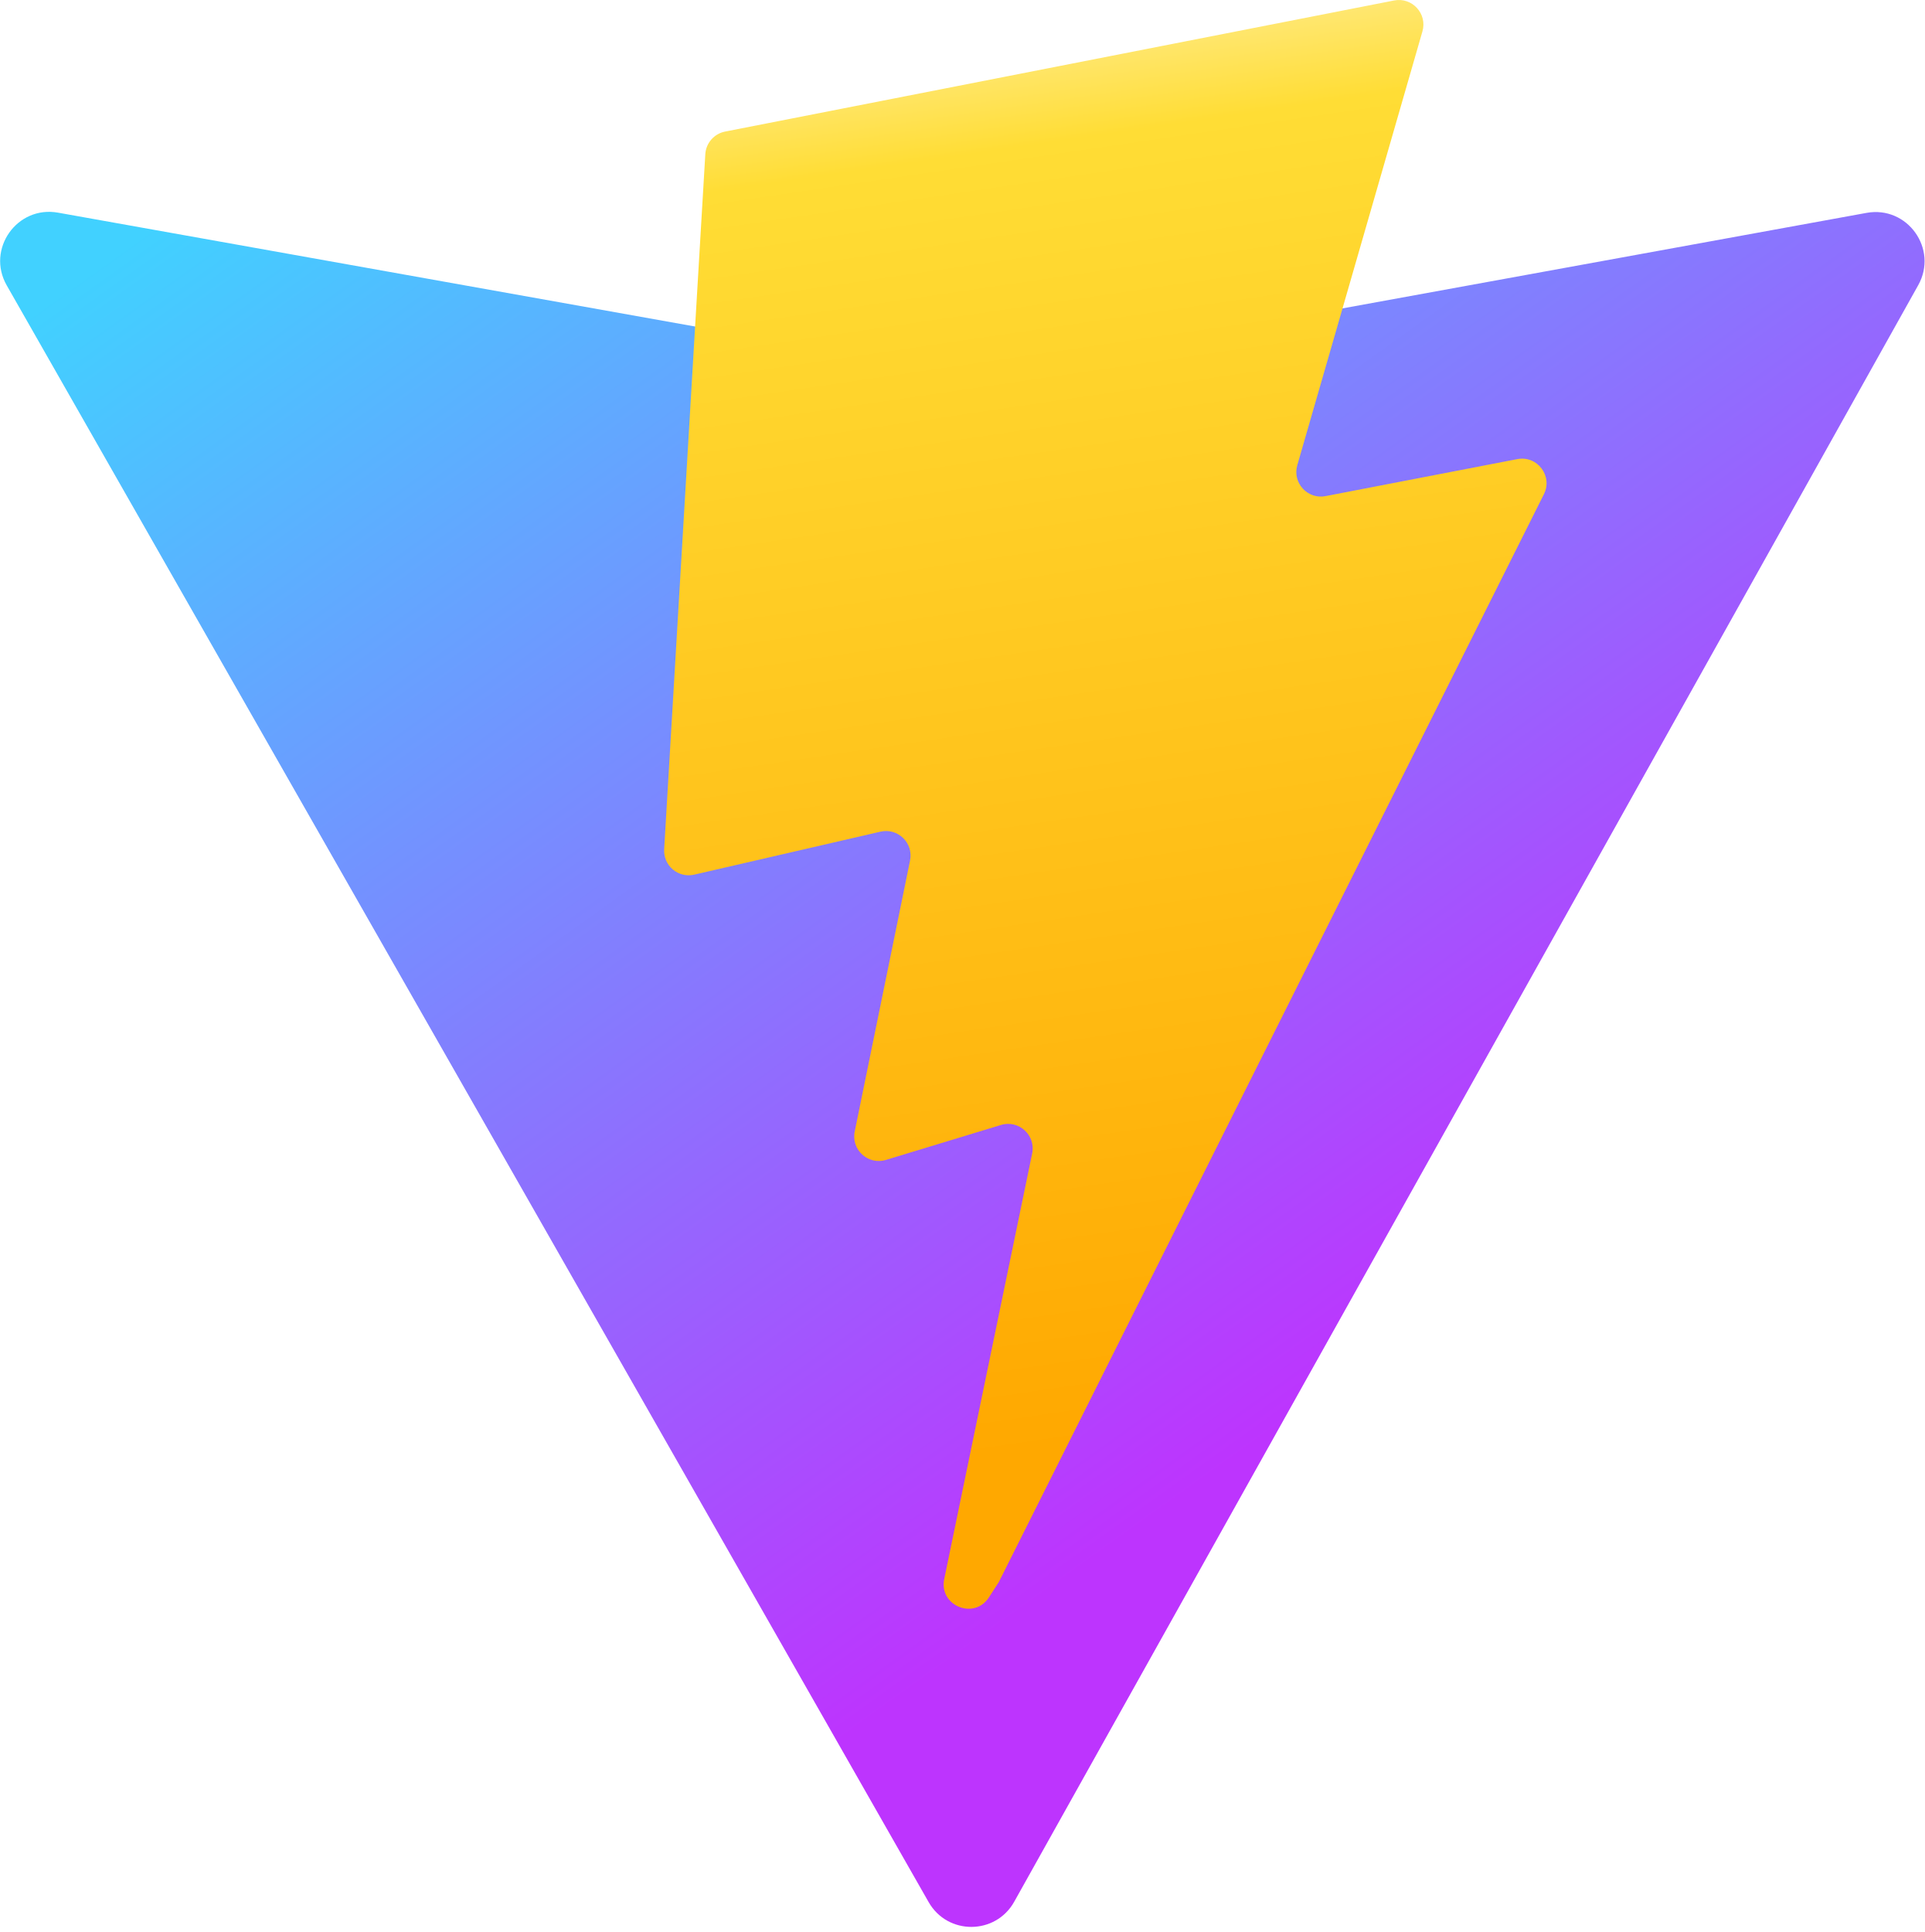
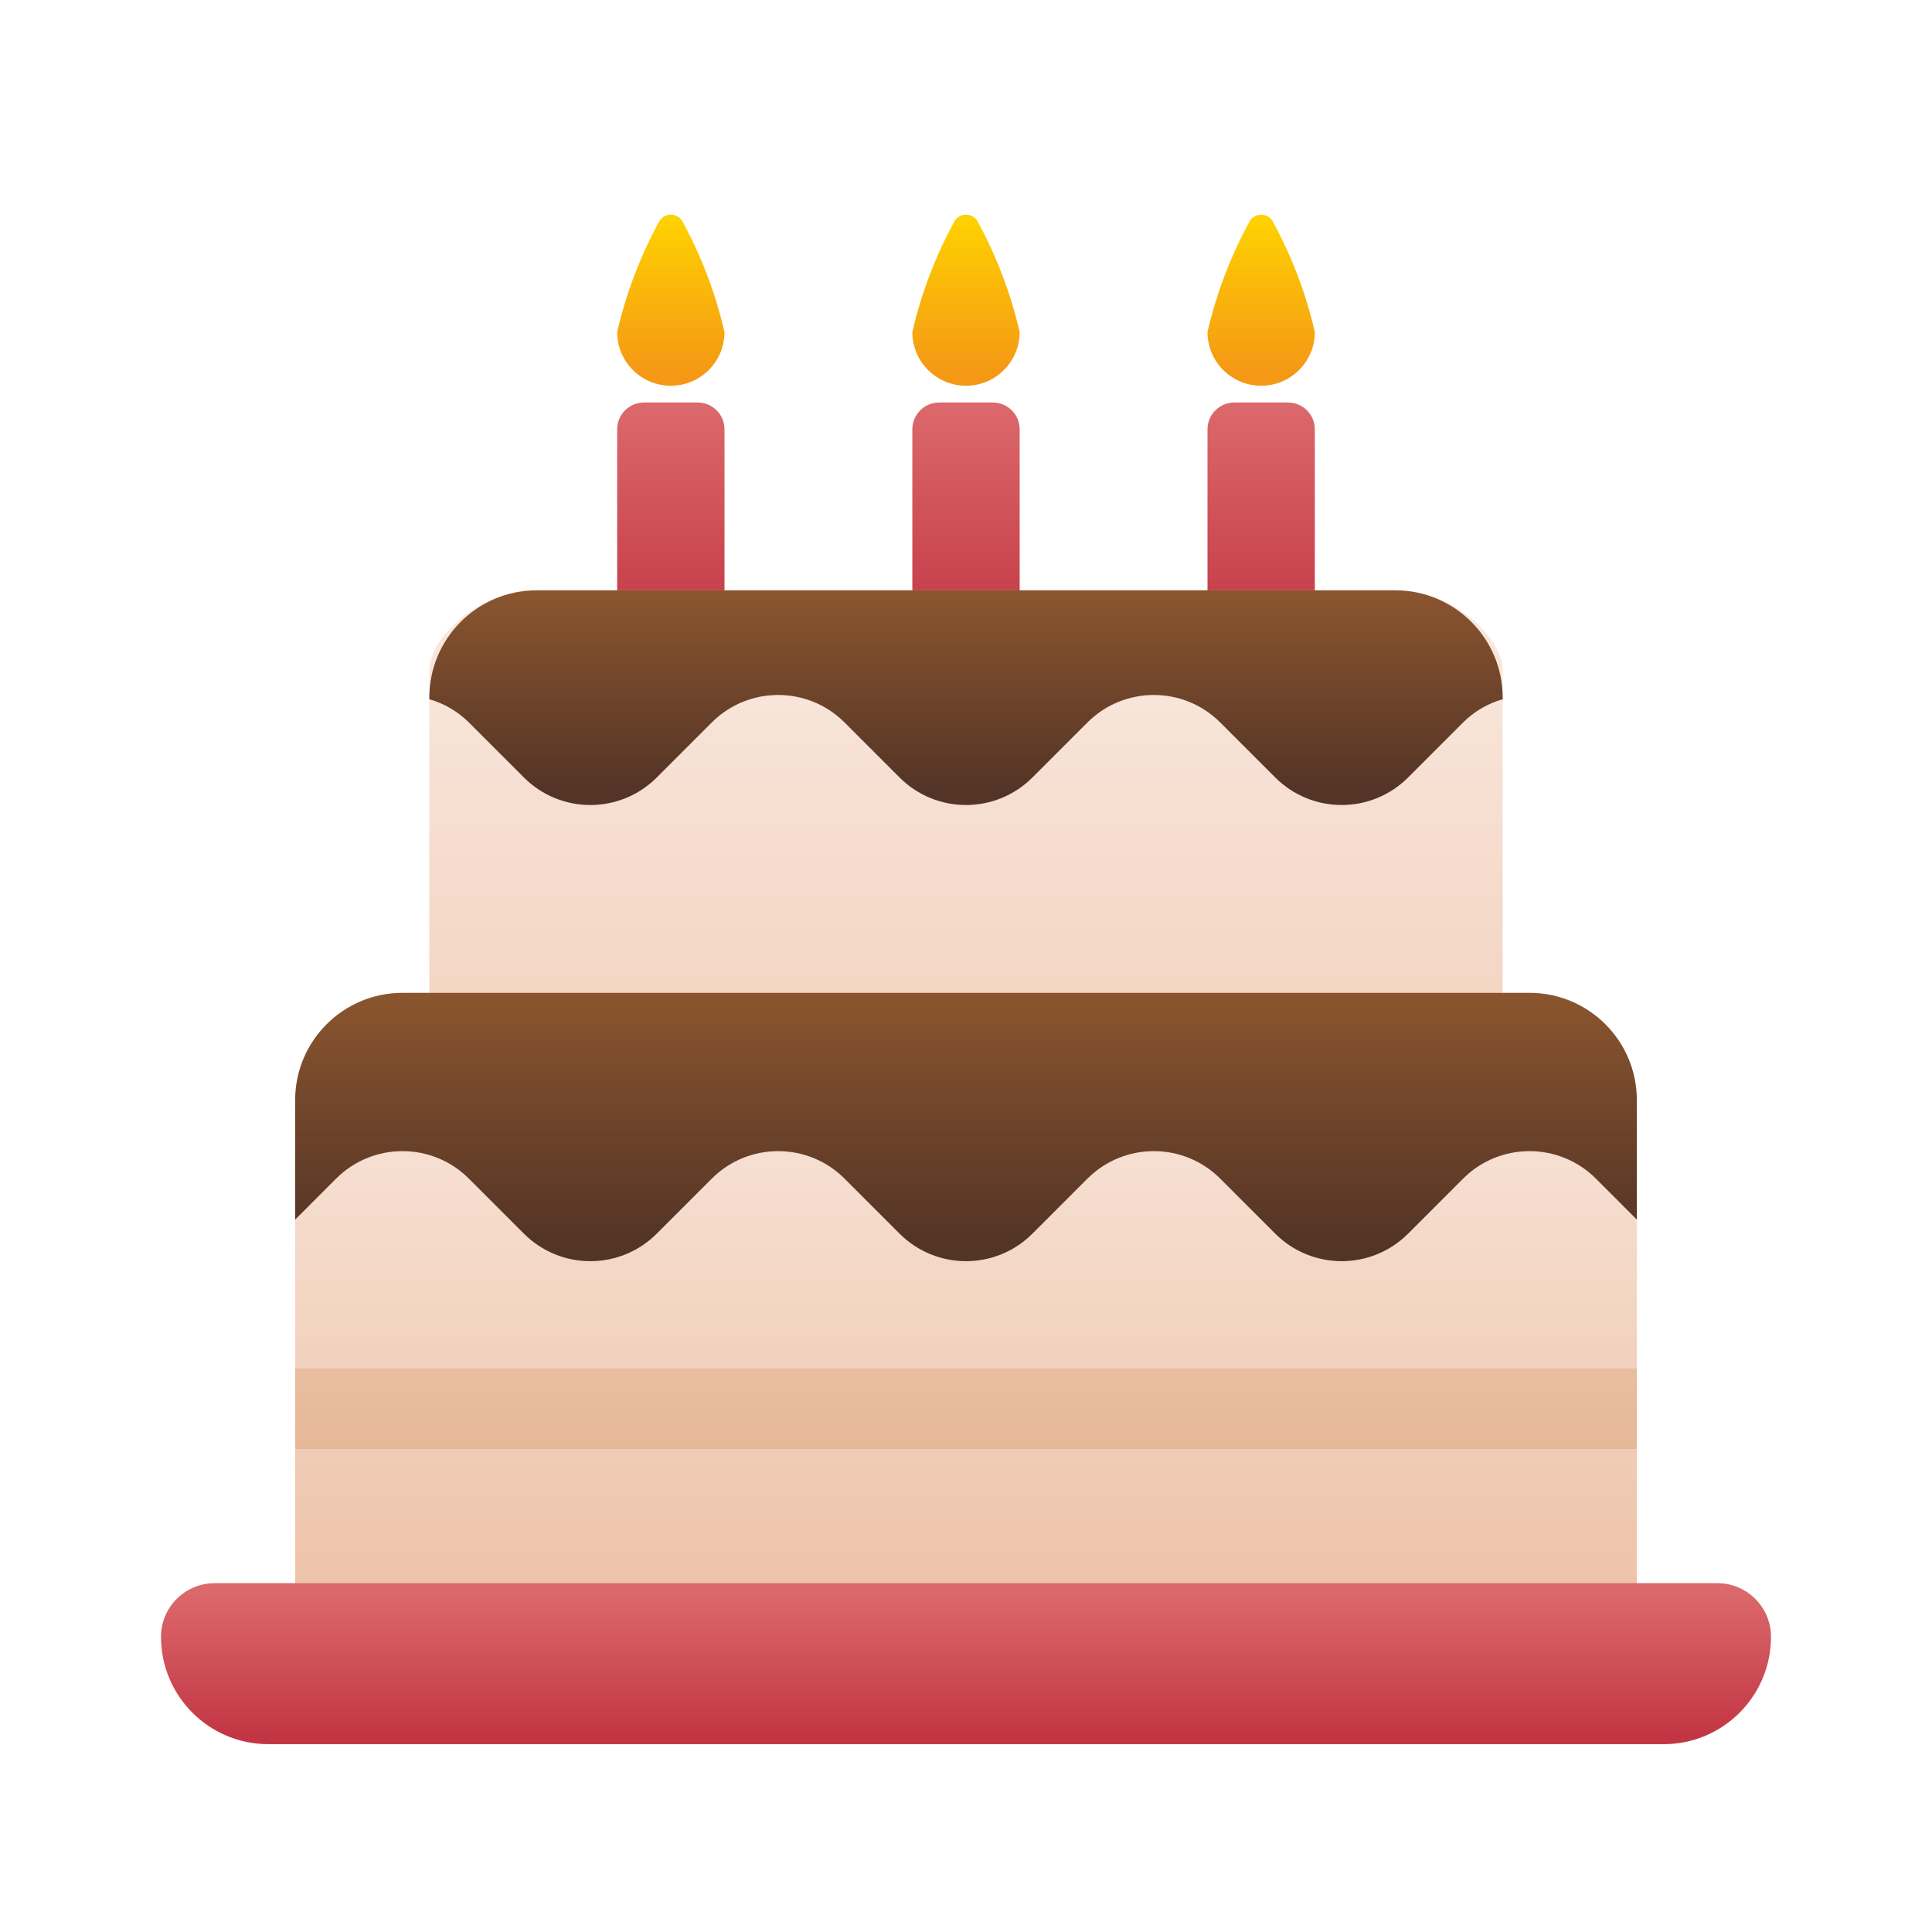
- <svg xmlns="http://www.w3.org/2000/svg" aria-hidden="true" role="img" class="iconify iconify--logos" width="31.88" height="32" preserveAspectRatio="xMidYMid meet" viewBox="0 0 256 257">
+ <svg xmlns="http://www.w3.org/2000/svg" xmlns:xlink="http://www.w3.org/1999/xlink" viewBox="0 0 72 72">
  <defs>
-     <linearGradient id="IconifyId1813088fe1fbc01fb466" x1="-.828%" x2="57.636%" y1="7.652%" y2="78.411%">
-       <stop offset="0%" stop-color="#41D1FF" />
-       <stop offset="100%" stop-color="#BD34FE" />
+     <style>.cls-1{fill:url(#linear-gradient);}.cls-2{fill:url(#linear-gradient-2);}.cls-3{fill:url(#linear-gradient-3);}.cls-4{fill:url(#linear-gradient-4);}.cls-5{fill:url(#linear-gradient-5);}.cls-6{fill:url(#linear-gradient-6);}.cls-7{fill:url(#linear-gradient-7);}.cls-8{fill:url(#linear-gradient-8);}.cls-9{fill:url(#linear-gradient-9);}.cls-10{opacity:0.5;fill:url(#linear-gradient-10);}.cls-11{fill:url(#linear-gradient-11);}.cls-12{fill:url(#linear-gradient-12);}</style>
+     <linearGradient id="linear-gradient" x1="36" y1="15.206" x2="36" y2="24.212" gradientUnits="userSpaceOnUse">
+       <stop offset="0" stop-color="#db686b" />
+       <stop offset="1" stop-color="#c23542" />
    </linearGradient>
-     <linearGradient id="IconifyId1813088fe1fbc01fb467" x1="43.376%" x2="50.316%" y1="2.242%" y2="89.03%">
-       <stop offset="0%" stop-color="#FFEA83" />
-       <stop offset="8.333%" stop-color="#FFDD35" />
-       <stop offset="100%" stop-color="#FFA800" />
+     <linearGradient id="linear-gradient-2" x1="47" y1="15.206" x2="47" y2="24.212" xlink:href="#linear-gradient" />
+     <linearGradient id="linear-gradient-3" x1="25" y1="15.206" x2="25" y2="24.212" xlink:href="#linear-gradient" />
+     <linearGradient id="linear-gradient-4" x1="25" y1="8.089" x2="25" y2="13.884" gradientUnits="userSpaceOnUse">
+       <stop offset="0" stop-color="#fed200" />
+       <stop offset="1" stop-color="#f59815" />
    </linearGradient>
+     <linearGradient id="linear-gradient-5" x1="36" y1="8.089" x2="36" y2="13.884" xlink:href="#linear-gradient-4" />
+     <linearGradient id="linear-gradient-6" x1="47" y1="8.089" x2="47" y2="13.884" xlink:href="#linear-gradient-4" />
+     <linearGradient id="linear-gradient-7" x1="36" y1="21.381" x2="36" y2="52.25" gradientUnits="userSpaceOnUse">
+       <stop offset="0" stop-color="#faeae1" />
+       <stop offset="1" stop-color="#edc2a8" />
+     </linearGradient>
+     <linearGradient id="linear-gradient-8" x1="36" y1="22.112" x2="36" y2="29.384" gradientUnits="userSpaceOnUse">
+       <stop offset="0" stop-color="#8a552e" />
+       <stop offset="1" stop-color="#543426" />
+     </linearGradient>
+     <linearGradient id="linear-gradient-9" x1="36" y1="36.536" x2="36" y2="59.687" xlink:href="#linear-gradient-7" />
+     <linearGradient id="linear-gradient-10" x1="36" y1="42.054" x2="36" y2="58.306" gradientUnits="userSpaceOnUse">
+       <stop offset="0" stop-color="#edc2a8" />
+       <stop offset="1" stop-color="#d69769" />
+     </linearGradient>
+     <linearGradient id="linear-gradient-11" x1="36" y1="37.14" x2="36" y2="46.23" xlink:href="#linear-gradient-8" />
+     <linearGradient id="linear-gradient-12" y1="59.429" x2="36" y2="64.803" xlink:href="#linear-gradient" />
  </defs>
-   <path fill="url(#IconifyId1813088fe1fbc01fb466)" d="M255.153 37.938L134.897 252.976c-2.483 4.44-8.862 4.466-11.382.048L.875 37.958c-2.746-4.814 1.371-10.646 6.827-9.67l120.385 21.517a6.537 6.537 0 0 0 2.322-.004l117.867-21.483c5.438-.991 9.574 4.796 6.877 9.62Z" />
-   <path fill="url(#IconifyId1813088fe1fbc01fb467)" d="M185.432.063L96.44 17.501a3.268 3.268 0 0 0-2.634 3.014l-5.474 92.456a3.268 3.268 0 0 0 3.997 3.378l24.777-5.718c2.318-.535 4.413 1.507 3.936 3.838l-7.361 36.047c-.495 2.426 1.782 4.5 4.151 3.78l15.304-4.649c2.372-.72 4.652 1.36 4.15 3.788l-11.698 56.621c-.732 3.542 3.979 5.473 5.943 2.437l1.313-2.028l72.516-144.72c1.215-2.423-.88-5.186-3.54-4.672l-25.505 4.922c-2.396.462-4.435-1.77-3.759-4.114l16.646-57.705c.677-2.35-1.37-4.583-3.769-4.113Z" />
+   <g id="Birthday_Cake" data-name="Birthday Cake">
+     <rect class="cls-1" x="34" y="15" width="4" height="12" rx="1" />
+     <rect class="cls-2" x="45" y="15" width="4" height="12" rx="1" />
+     <rect class="cls-3" x="23" y="15" width="4" height="12" rx="1" />
+     <path class="cls-4" d="M27,12.375a16.223,16.223,0,0,0-1.55-4.092.5.5,0,0,0-.9,0A16.223,16.223,0,0,0,23,12.375a2,2,0,0,0,4,0Z" />
+     <path class="cls-5" d="M38,12.375a16.223,16.223,0,0,0-1.55-4.092.5.5,0,0,0-.9,0A16.223,16.223,0,0,0,34,12.375a2,2,0,0,0,4,0Z" />
+     <path class="cls-6" d="M49,12.375a16.223,16.223,0,0,0-1.55-4.092.5.5,0,0,0-.9,0A16.223,16.223,0,0,0,45,12.375a2,2,0,0,0,4,0Z" />
+     <path class="cls-7" d="M52,22H20c-2.209,0-4,1.791-4,3V49c0,3.209,1.791,5,4,5H52c2.209,0,4-1.791,4-5V25C56,23.791,54.209,22,52,22Z" />
+     <path class="cls-8" d="M52,22H20a4,4,0,0,0-4,4v.059a3.416,3.416,0,0,1,1.475.866l2.05,2.05a3.5,3.5,0,0,0,4.95,0l2.05-2.05a3.5,3.5,0,0,1,4.95,0l2.05,2.05a3.5,3.5,0,0,0,4.95,0l2.05-2.05a3.5,3.5,0,0,1,4.95,0l2.05,2.05a3.5,3.5,0,0,0,4.95,0l2.05-2.05A3.416,3.416,0,0,1,56,26.059V26A4,4,0,0,0,52,22Z" />
+     <path class="cls-9" d="M57,37H15a4,4,0,0,0-4,4V61H61V41A4,4,0,0,0,57,37Z" />
+     <rect class="cls-10" x="11" y="51" width="50" height="3" />
+     <path class="cls-11" d="M57,37H15a4,4,0,0,0-4,4v4.45l1.525-1.525a3.5,3.5,0,0,1,4.95,0l2.05,2.05a3.5,3.5,0,0,0,4.95,0l2.05-2.05a3.5,3.5,0,0,1,4.95,0l2.05,2.05a3.5,3.5,0,0,0,4.95,0l2.05-2.05a3.5,3.5,0,0,1,4.95,0l2.05,2.05a3.5,3.5,0,0,0,4.95,0l2.05-2.05a3.5,3.5,0,0,1,4.95,0L61,45.45V41A4,4,0,0,0,57,37Z" />
+     <path class="cls-12" d="M62,65H10a4,4,0,0,1-4-4H6a2,2,0,0,1,2-2H64a2,2,0,0,1,2,2h0A4,4,0,0,1,62,65Z" />
+   </g>
</svg>
